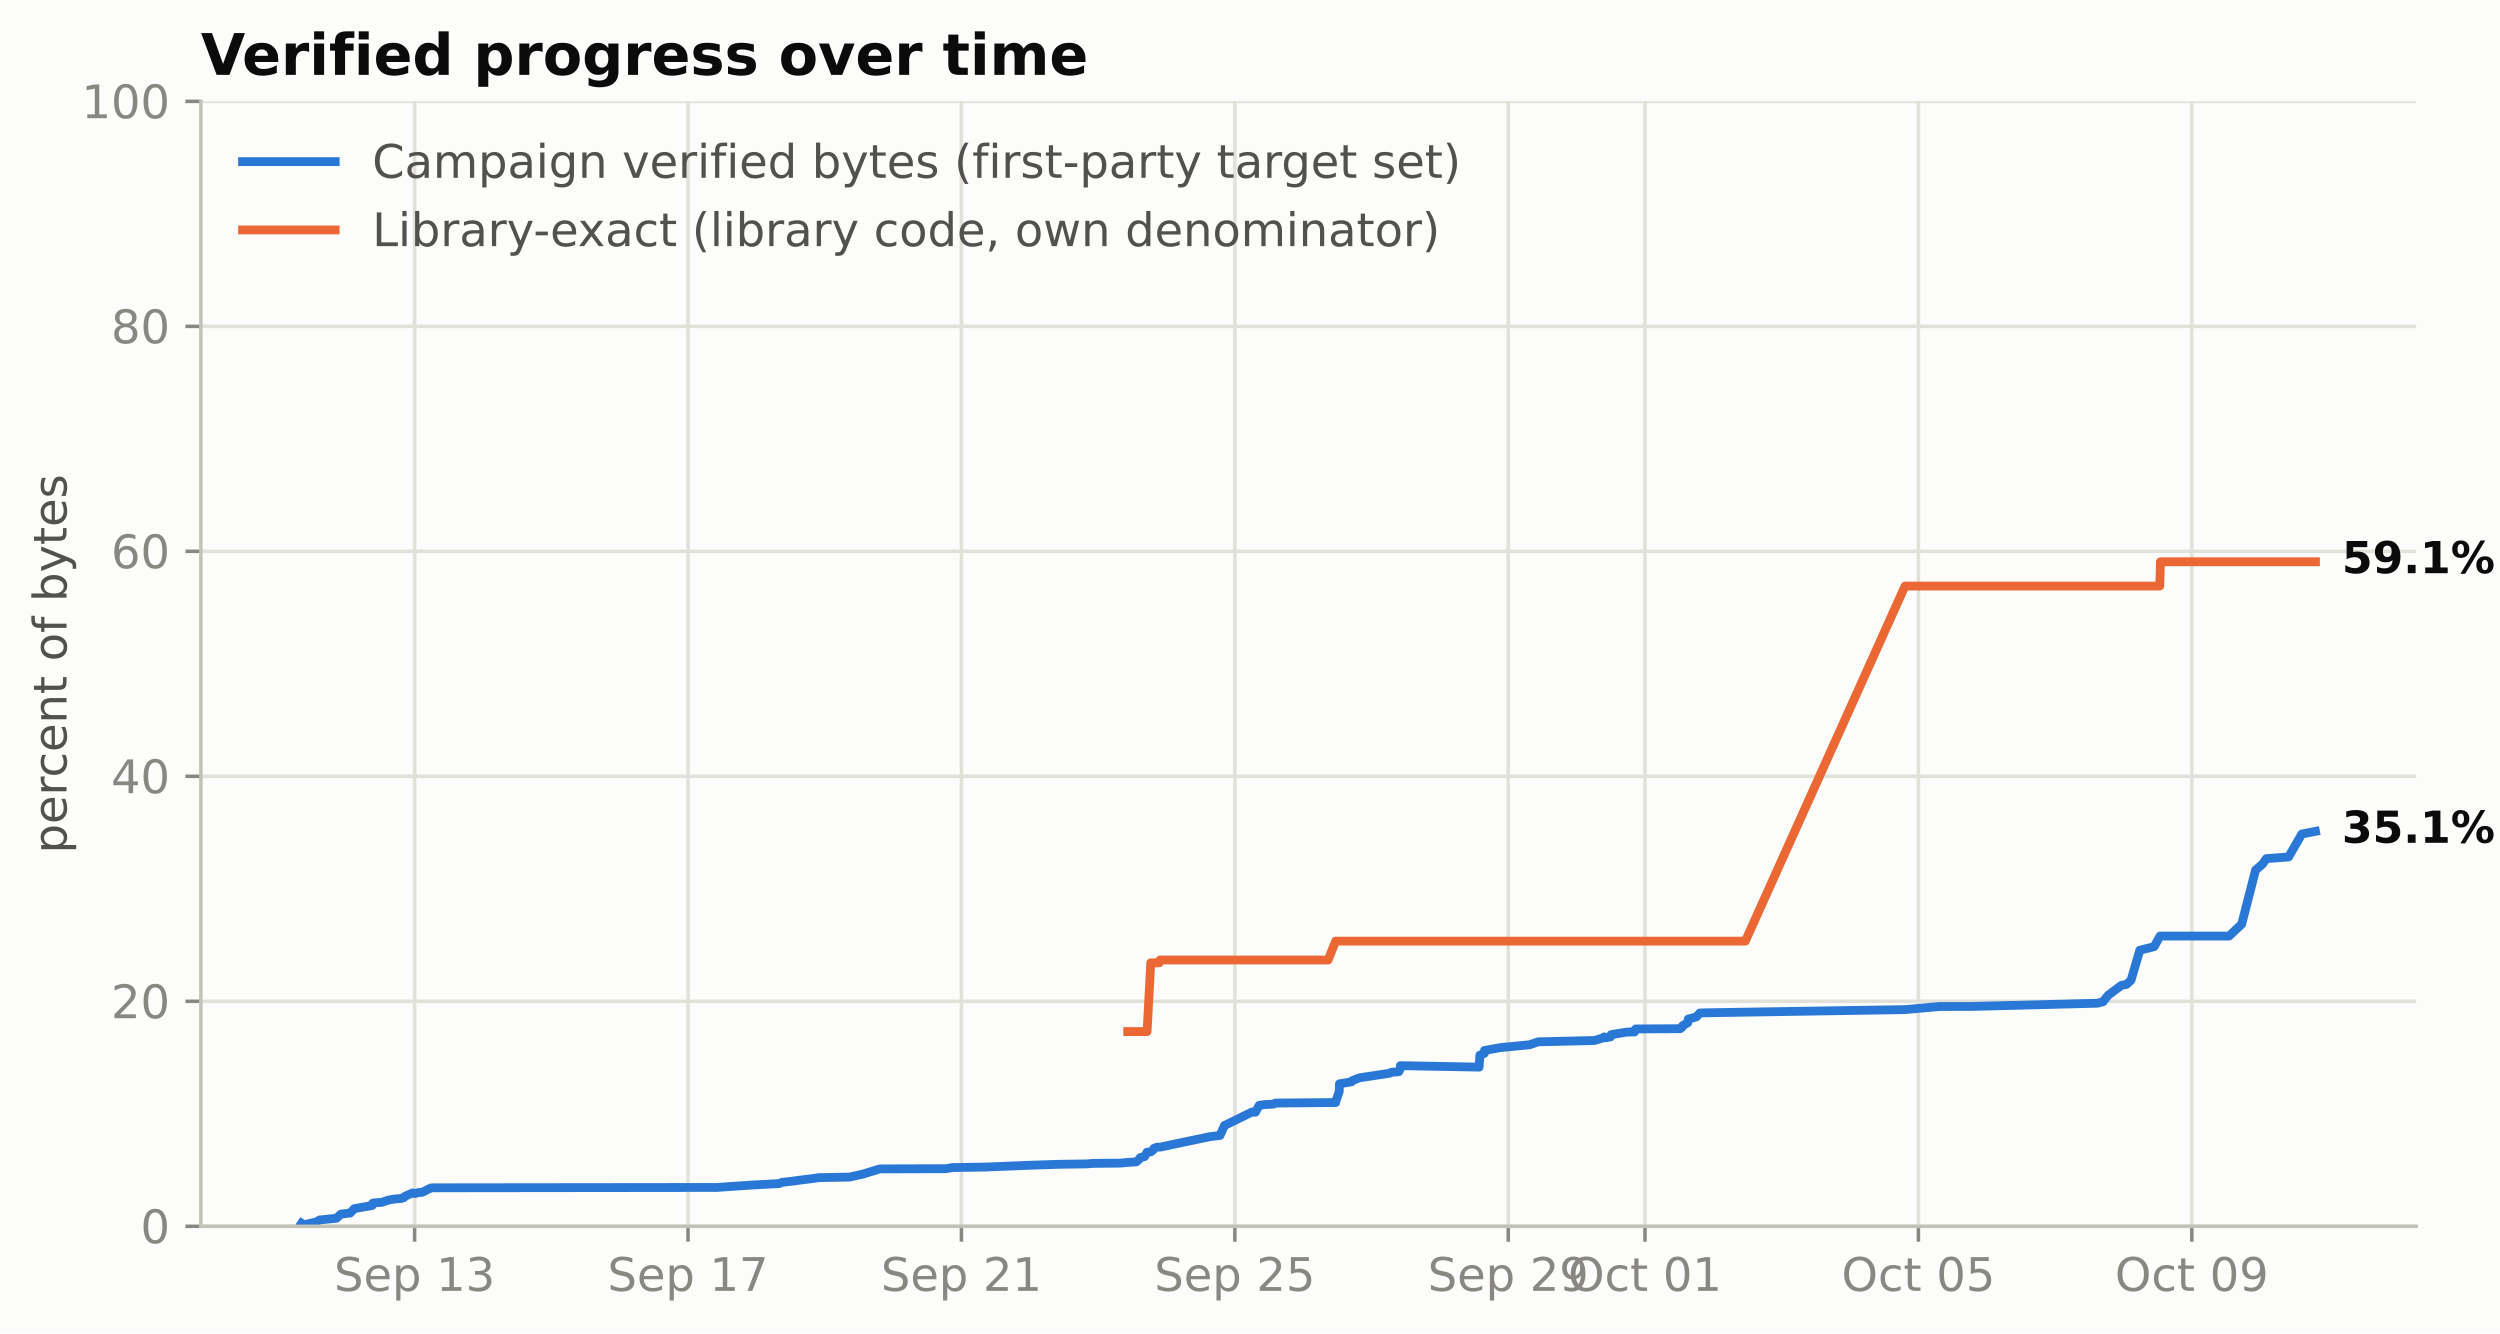
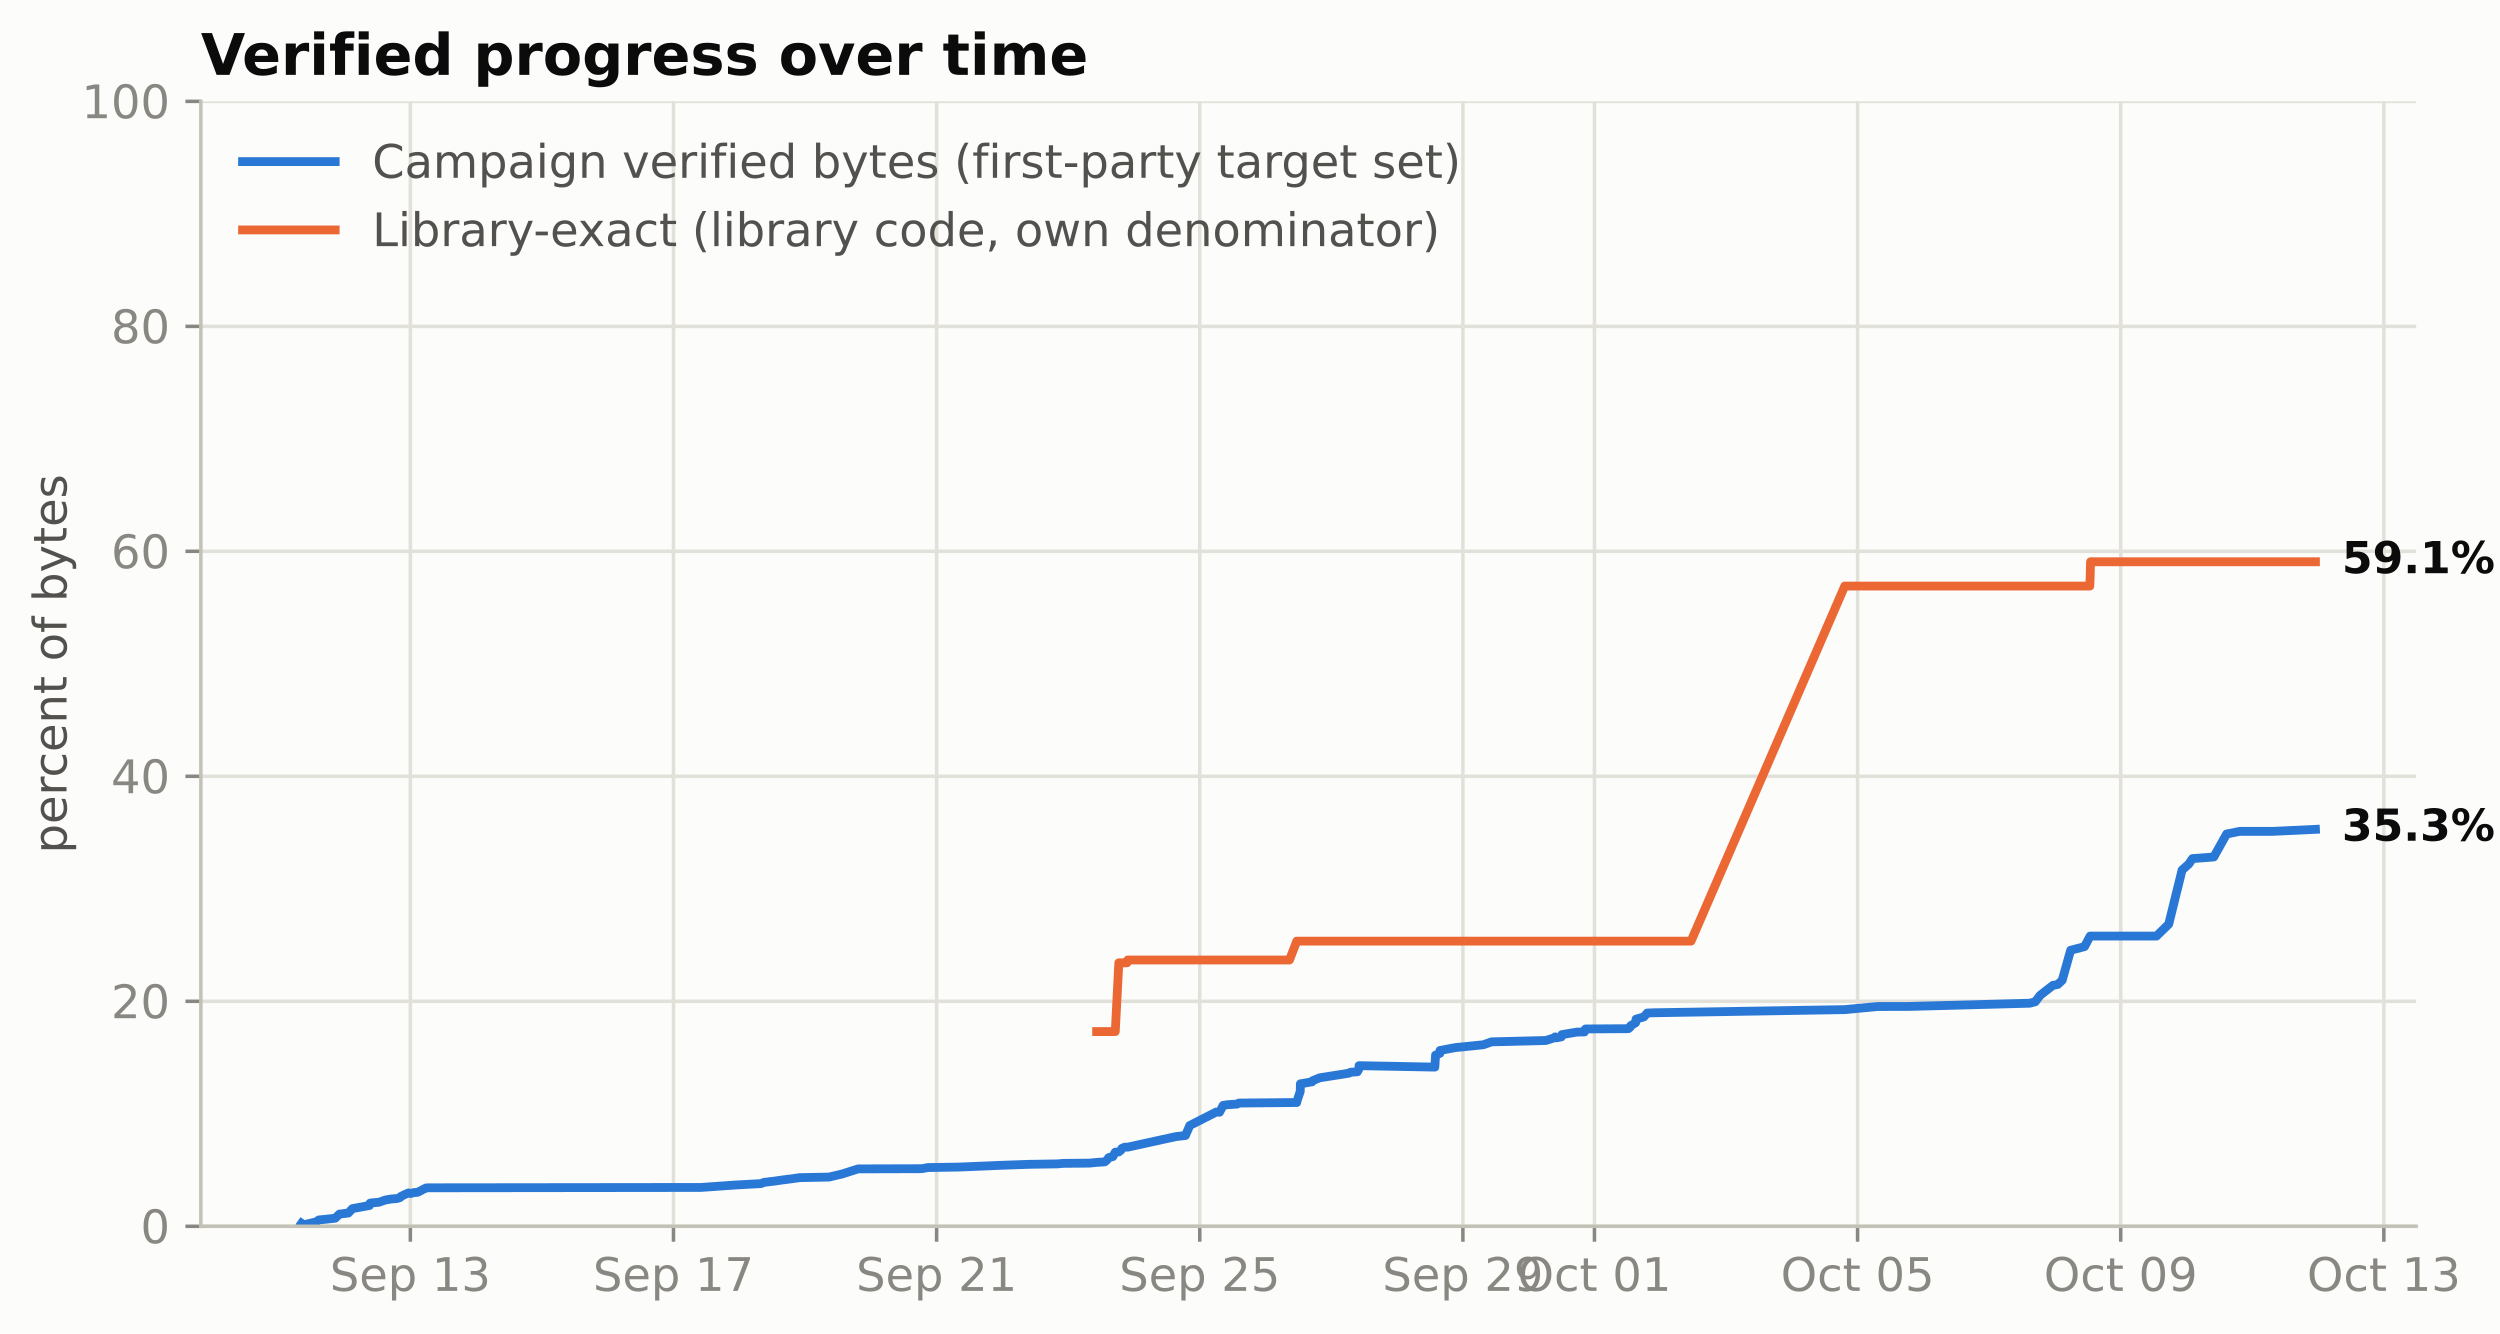
<svg xmlns="http://www.w3.org/2000/svg" xmlns:xlink="http://www.w3.org/1999/xlink" width="566.745pt" height="302.26pt" viewBox="0 0 566.745 302.26" version="1.1">
  <defs>
    <style type="text/css">*{stroke-linejoin: round; stroke-linecap: butt}</style>
  </defs>
  <g id="figure_1">
    <g id="patch_1">
      <path d="M 0 302.26  L 566.745 302.26  L 566.745 0  L 0 0  z " style="fill: #fcfcfb" />
    </g>
    <g id="axes_1">
      <g id="patch_2">
        <path d="M 45.536 278  L 547.736 278  L 547.736 22.976  L 45.536 22.976  z " style="fill: #fcfcfb" />
      </g>
      <g id="matplotlib.axis_1">
        <g id="xtick_1">
          <g id="line2d_1">
-             <path d="M 93.99 278  L 93.99 22.976  " clip-path="url(#pf7d3f120eb)" style="fill: none; stroke: #e1e0d9; stroke-width: 0.8; stroke-linecap: square" />
+             <path d="M 93.026 278  L 93.026 22.976  " clip-path="url(#pf7d3f120eb)" style="fill: none; stroke: #e1e0d9; stroke-width: 0.8; stroke-linecap: square" />
          </g>
          <g id="line2d_2">
            <defs>
              <path id="mc9588ca993" d="M 0 0  L 0 3.5  " style="stroke: #898781; stroke-width: 0.8" />
            </defs>
            <g>
-               <use xlink:href="#mc9588ca993" x="93.99" y="278" style="fill: #898781; stroke: #898781; stroke-width: 0.8" />
+               <use xlink:href="#mc9588ca993" x="93.026" y="278" style="fill: #898781; stroke: #898781; stroke-width: 0.8" />
            </g>
          </g>
          <g id="text_1">
-             <text style="font-size: 10.5px; font-family: 'Segoe UI', 'DejaVu Sans', 'Bitstream Vera Sans', 'Computer Modern Sans Serif', 'Lucida Grande', 'Verdana', 'Geneva', 'Lucid', 'Arial', 'Helvetica', 'Avant Garde', sans-serif; text-anchor: middle; fill: #898781" x="93.99" y="292.645" transform="rotate(-0 93.99001 292.6447)">Sep 13</text>
+             <text style="font-size: 10.5px; font-family: 'Segoe UI', 'DejaVu Sans', 'Bitstream Vera Sans', 'Computer Modern Sans Serif', 'Lucida Grande', 'Verdana', 'Geneva', 'Lucid', 'Arial', 'Helvetica', 'Avant Garde', sans-serif; text-anchor: middle; fill: #898781" x="93.026" y="292.645" transform="rotate(-0 93.02613 292.6447)">Sep 13</text>
          </g>
        </g>
        <g id="xtick_2">
          <g id="line2d_3">
-             <path d="M 155.973 278  L 155.973 22.976  " clip-path="url(#pf7d3f120eb)" style="fill: none; stroke: #e1e0d9; stroke-width: 0.8; stroke-linecap: square" />
+             <path d="M 152.678 278  L 152.678 22.976  " clip-path="url(#pf7d3f120eb)" style="fill: none; stroke: #e1e0d9; stroke-width: 0.8; stroke-linecap: square" />
          </g>
          <g id="line2d_4">
            <g>
-               <use xlink:href="#mc9588ca993" x="155.973" y="278" style="fill: #898781; stroke: #898781; stroke-width: 0.8" />
+               <use xlink:href="#mc9588ca993" x="152.678" y="278" style="fill: #898781; stroke: #898781; stroke-width: 0.8" />
            </g>
          </g>
          <g id="text_2">
-             <text style="font-size: 10.5px; font-family: 'Segoe UI', 'DejaVu Sans', 'Bitstream Vera Sans', 'Computer Modern Sans Serif', 'Lucida Grande', 'Verdana', 'Geneva', 'Lucid', 'Arial', 'Helvetica', 'Avant Garde', sans-serif; text-anchor: middle; fill: #898781" x="155.973" y="292.645" transform="rotate(-0 155.973 292.6447)">Sep 17</text>
+             <text style="font-size: 10.5px; font-family: 'Segoe UI', 'DejaVu Sans', 'Bitstream Vera Sans', 'Computer Modern Sans Serif', 'Lucida Grande', 'Verdana', 'Geneva', 'Lucid', 'Arial', 'Helvetica', 'Avant Garde', sans-serif; text-anchor: middle; fill: #898781" x="152.678" y="292.645" transform="rotate(-0 152.6778 292.6447)">Sep 17</text>
          </g>
        </g>
        <g id="xtick_3">
          <g id="line2d_5">
-             <path d="M 217.956 278  L 217.956 22.976  " clip-path="url(#pf7d3f120eb)" style="fill: none; stroke: #e1e0d9; stroke-width: 0.8; stroke-linecap: square" />
+             <path d="M 212.329 278  L 212.329 22.976  " clip-path="url(#pf7d3f120eb)" style="fill: none; stroke: #e1e0d9; stroke-width: 0.8; stroke-linecap: square" />
          </g>
          <g id="line2d_6">
            <g>
-               <use xlink:href="#mc9588ca993" x="217.956" y="278" style="fill: #898781; stroke: #898781; stroke-width: 0.8" />
+               <use xlink:href="#mc9588ca993" x="212.329" y="278" style="fill: #898781; stroke: #898781; stroke-width: 0.8" />
            </g>
          </g>
          <g id="text_3">
-             <text style="font-size: 10.5px; font-family: 'Segoe UI', 'DejaVu Sans', 'Bitstream Vera Sans', 'Computer Modern Sans Serif', 'Lucida Grande', 'Verdana', 'Geneva', 'Lucid', 'Arial', 'Helvetica', 'Avant Garde', sans-serif; text-anchor: middle; fill: #898781" x="217.956" y="292.645" transform="rotate(-0 217.956 292.6447)">Sep 21</text>
+             <text style="font-size: 10.5px; font-family: 'Segoe UI', 'DejaVu Sans', 'Bitstream Vera Sans', 'Computer Modern Sans Serif', 'Lucida Grande', 'Verdana', 'Geneva', 'Lucid', 'Arial', 'Helvetica', 'Avant Garde', sans-serif; text-anchor: middle; fill: #898781" x="212.329" y="292.645" transform="rotate(-0 212.3295 292.6447)">Sep 21</text>
          </g>
        </g>
        <g id="xtick_4">
          <g id="line2d_7">
-             <path d="M 279.939 278  L 279.939 22.976  " clip-path="url(#pf7d3f120eb)" style="fill: none; stroke: #e1e0d9; stroke-width: 0.8; stroke-linecap: square" />
+             <path d="M 271.981 278  L 271.981 22.976  " clip-path="url(#pf7d3f120eb)" style="fill: none; stroke: #e1e0d9; stroke-width: 0.8; stroke-linecap: square" />
          </g>
          <g id="line2d_8">
            <g>
-               <use xlink:href="#mc9588ca993" x="279.939" y="278" style="fill: #898781; stroke: #898781; stroke-width: 0.8" />
+               <use xlink:href="#mc9588ca993" x="271.981" y="278" style="fill: #898781; stroke: #898781; stroke-width: 0.8" />
            </g>
          </g>
          <g id="text_4">
-             <text style="font-size: 10.5px; font-family: 'Segoe UI', 'DejaVu Sans', 'Bitstream Vera Sans', 'Computer Modern Sans Serif', 'Lucida Grande', 'Verdana', 'Geneva', 'Lucid', 'Arial', 'Helvetica', 'Avant Garde', sans-serif; text-anchor: middle; fill: #898781" x="279.939" y="292.645" transform="rotate(-0 279.9391 292.6447)">Sep 25</text>
+             <text style="font-size: 10.5px; font-family: 'Segoe UI', 'DejaVu Sans', 'Bitstream Vera Sans', 'Computer Modern Sans Serif', 'Lucida Grande', 'Verdana', 'Geneva', 'Lucid', 'Arial', 'Helvetica', 'Avant Garde', sans-serif; text-anchor: middle; fill: #898781" x="271.981" y="292.645" transform="rotate(-0 271.9812 292.6447)">Sep 25</text>
          </g>
        </g>
        <g id="xtick_5">
          <g id="line2d_9">
-             <path d="M 341.922 278  L 341.922 22.976  " clip-path="url(#pf7d3f120eb)" style="fill: none; stroke: #e1e0d9; stroke-width: 0.8; stroke-linecap: square" />
+             <path d="M 331.633 278  L 331.633 22.976  " clip-path="url(#pf7d3f120eb)" style="fill: none; stroke: #e1e0d9; stroke-width: 0.8; stroke-linecap: square" />
          </g>
          <g id="line2d_10">
            <g>
-               <use xlink:href="#mc9588ca993" x="341.922" y="278" style="fill: #898781; stroke: #898781; stroke-width: 0.8" />
+               <use xlink:href="#mc9588ca993" x="331.633" y="278" style="fill: #898781; stroke: #898781; stroke-width: 0.8" />
            </g>
          </g>
          <g id="text_5">
-             <text style="font-size: 10.5px; font-family: 'Segoe UI', 'DejaVu Sans', 'Bitstream Vera Sans', 'Computer Modern Sans Serif', 'Lucida Grande', 'Verdana', 'Geneva', 'Lucid', 'Arial', 'Helvetica', 'Avant Garde', sans-serif; text-anchor: middle; fill: #898781" x="341.922" y="292.645" transform="rotate(-0 341.9221 292.6447)">Sep 29</text>
+             <text style="font-size: 10.5px; font-family: 'Segoe UI', 'DejaVu Sans', 'Bitstream Vera Sans', 'Computer Modern Sans Serif', 'Lucida Grande', 'Verdana', 'Geneva', 'Lucid', 'Arial', 'Helvetica', 'Avant Garde', sans-serif; text-anchor: middle; fill: #898781" x="331.633" y="292.645" transform="rotate(-0 331.6329 292.6447)">Sep 29</text>
          </g>
        </g>
        <g id="xtick_6">
          <g id="line2d_11">
-             <path d="M 372.914 278  L 372.914 22.976  " clip-path="url(#pf7d3f120eb)" style="fill: none; stroke: #e1e0d9; stroke-width: 0.8; stroke-linecap: square" />
+             <path d="M 361.459 278  L 361.459 22.976  " clip-path="url(#pf7d3f120eb)" style="fill: none; stroke: #e1e0d9; stroke-width: 0.8; stroke-linecap: square" />
          </g>
          <g id="line2d_12">
            <g>
-               <use xlink:href="#mc9588ca993" x="372.914" y="278" style="fill: #898781; stroke: #898781; stroke-width: 0.8" />
+               <use xlink:href="#mc9588ca993" x="361.459" y="278" style="fill: #898781; stroke: #898781; stroke-width: 0.8" />
            </g>
          </g>
          <g id="text_6">
-             <text style="font-size: 10.5px; font-family: 'Segoe UI', 'DejaVu Sans', 'Bitstream Vera Sans', 'Computer Modern Sans Serif', 'Lucida Grande', 'Verdana', 'Geneva', 'Lucid', 'Arial', 'Helvetica', 'Avant Garde', sans-serif; text-anchor: middle; fill: #898781" x="372.914" y="292.645" transform="rotate(-0 372.9136 292.6447)">Oct 01</text>
+             <text style="font-size: 10.5px; font-family: 'Segoe UI', 'DejaVu Sans', 'Bitstream Vera Sans', 'Computer Modern Sans Serif', 'Lucida Grande', 'Verdana', 'Geneva', 'Lucid', 'Arial', 'Helvetica', 'Avant Garde', sans-serif; text-anchor: middle; fill: #898781" x="361.459" y="292.645" transform="rotate(-0 361.4587 292.6447)">Oct 01</text>
          </g>
        </g>
        <g id="xtick_7">
          <g id="line2d_13">
-             <path d="M 434.897 278  L 434.897 22.976  " clip-path="url(#pf7d3f120eb)" style="fill: none; stroke: #e1e0d9; stroke-width: 0.8; stroke-linecap: square" />
+             <path d="M 421.11 278  L 421.11 22.976  " clip-path="url(#pf7d3f120eb)" style="fill: none; stroke: #e1e0d9; stroke-width: 0.8; stroke-linecap: square" />
          </g>
          <g id="line2d_14">
            <g>
-               <use xlink:href="#mc9588ca993" x="434.897" y="278" style="fill: #898781; stroke: #898781; stroke-width: 0.8" />
+               <use xlink:href="#mc9588ca993" x="421.11" y="278" style="fill: #898781; stroke: #898781; stroke-width: 0.8" />
            </g>
          </g>
          <g id="text_7">
-             <text style="font-size: 10.5px; font-family: 'Segoe UI', 'DejaVu Sans', 'Bitstream Vera Sans', 'Computer Modern Sans Serif', 'Lucida Grande', 'Verdana', 'Geneva', 'Lucid', 'Arial', 'Helvetica', 'Avant Garde', sans-serif; text-anchor: middle; fill: #898781" x="434.897" y="292.645" transform="rotate(-0 434.8966 292.6447)">Oct 05</text>
+             <text style="font-size: 10.5px; font-family: 'Segoe UI', 'DejaVu Sans', 'Bitstream Vera Sans', 'Computer Modern Sans Serif', 'Lucida Grande', 'Verdana', 'Geneva', 'Lucid', 'Arial', 'Helvetica', 'Avant Garde', sans-serif; text-anchor: middle; fill: #898781" x="421.11" y="292.645" transform="rotate(-0 421.1104 292.6447)">Oct 05</text>
          </g>
        </g>
        <g id="xtick_8">
          <g id="line2d_15">
-             <path d="M 496.88 278  L 496.88 22.976  " clip-path="url(#pf7d3f120eb)" style="fill: none; stroke: #e1e0d9; stroke-width: 0.8; stroke-linecap: square" />
+             <path d="M 480.762 278  L 480.762 22.976  " clip-path="url(#pf7d3f120eb)" style="fill: none; stroke: #e1e0d9; stroke-width: 0.8; stroke-linecap: square" />
          </g>
          <g id="line2d_16">
            <g>
-               <use xlink:href="#mc9588ca993" x="496.88" y="278" style="fill: #898781; stroke: #898781; stroke-width: 0.8" />
+               <use xlink:href="#mc9588ca993" x="480.762" y="278" style="fill: #898781; stroke: #898781; stroke-width: 0.8" />
            </g>
          </g>
          <g id="text_8">
-             <text style="font-size: 10.5px; font-family: 'Segoe UI', 'DejaVu Sans', 'Bitstream Vera Sans', 'Computer Modern Sans Serif', 'Lucida Grande', 'Verdana', 'Geneva', 'Lucid', 'Arial', 'Helvetica', 'Avant Garde', sans-serif; text-anchor: middle; fill: #898781" x="496.88" y="292.645" transform="rotate(-0 496.8796 292.6447)">Oct 09</text>
+             <text style="font-size: 10.5px; font-family: 'Segoe UI', 'DejaVu Sans', 'Bitstream Vera Sans', 'Computer Modern Sans Serif', 'Lucida Grande', 'Verdana', 'Geneva', 'Lucid', 'Arial', 'Helvetica', 'Avant Garde', sans-serif; text-anchor: middle; fill: #898781" x="480.762" y="292.645" transform="rotate(-0 480.7621 292.6447)">Oct 09</text>
+           </g>
+         </g>
+         <g id="xtick_9">
+           <g id="line2d_17">
+             <path d="M 540.414 278  L 540.414 22.976  " clip-path="url(#pf7d3f120eb)" style="fill: none; stroke: #e1e0d9; stroke-width: 0.8; stroke-linecap: square" />
+           </g>
+           <g id="line2d_18">
+             <g>
+               <use xlink:href="#mc9588ca993" x="540.414" y="278" style="fill: #898781; stroke: #898781; stroke-width: 0.8" />
+             </g>
+           </g>
+           <g id="text_9">
+             <text style="font-size: 10.5px; font-family: 'Segoe UI', 'DejaVu Sans', 'Bitstream Vera Sans', 'Computer Modern Sans Serif', 'Lucida Grande', 'Verdana', 'Geneva', 'Lucid', 'Arial', 'Helvetica', 'Avant Garde', sans-serif; text-anchor: middle; fill: #898781" x="540.414" y="292.645" transform="rotate(-0 540.4138 292.6447)">Oct 13</text>
          </g>
        </g>
      </g>
      <g id="matplotlib.axis_2">
        <g id="ytick_1">
-           <g id="line2d_17">
+           <g id="line2d_19">
            <path d="M 45.536 278  L 547.736 278  " clip-path="url(#pf7d3f120eb)" style="fill: none; stroke: #e1e0d9; stroke-width: 0.8; stroke-linecap: square" />
          </g>
-           <g id="line2d_18">
+           <g id="line2d_20">
            <defs>
              <path id="mee49852863" d="M 0 0  L -3.5 0  " style="stroke: #898781; stroke-width: 0.8" />
            </defs>
            <g>
              <use xlink:href="#mee49852863" x="45.536" y="278" style="fill: #898781; stroke: #898781; stroke-width: 0.8" />
            </g>
          </g>
-           <g id="text_9">
+           <g id="text_10">
            <text style="font-size: 10.5px; font-family: 'Segoe UI', 'DejaVu Sans', 'Bitstream Vera Sans', 'Computer Modern Sans Serif', 'Lucida Grande', 'Verdana', 'Geneva', 'Lucid', 'Arial', 'Helvetica', 'Avant Garde', sans-serif; text-anchor: end; fill: #898781" x="38.536" y="281.823" transform="rotate(-0 38.53609 281.8225)">0</text>
          </g>
        </g>
        <g id="ytick_2">
-           <g id="line2d_19">
+           <g id="line2d_21">
            <path d="M 45.536 226.996  L 547.736 226.996  " clip-path="url(#pf7d3f120eb)" style="fill: none; stroke: #e1e0d9; stroke-width: 0.8; stroke-linecap: square" />
          </g>
-           <g id="line2d_20">
+           <g id="line2d_22">
            <g>
              <use xlink:href="#mee49852863" x="45.536" y="226.996" style="fill: #898781; stroke: #898781; stroke-width: 0.8" />
            </g>
          </g>
-           <g id="text_10">
+           <g id="text_11">
            <text style="font-size: 10.5px; font-family: 'Segoe UI', 'DejaVu Sans', 'Bitstream Vera Sans', 'Computer Modern Sans Serif', 'Lucida Grande', 'Verdana', 'Geneva', 'Lucid', 'Arial', 'Helvetica', 'Avant Garde', sans-serif; text-anchor: end; fill: #898781" x="38.536" y="230.818" transform="rotate(-0 38.53609 230.8177)">20</text>
          </g>
        </g>
        <g id="ytick_3">
-           <g id="line2d_21">
+           <g id="line2d_23">
            <path d="M 45.536 175.991  L 547.736 175.991  " clip-path="url(#pf7d3f120eb)" style="fill: none; stroke: #e1e0d9; stroke-width: 0.8; stroke-linecap: square" />
          </g>
-           <g id="line2d_22">
+           <g id="line2d_24">
            <g>
              <use xlink:href="#mee49852863" x="45.536" y="175.991" style="fill: #898781; stroke: #898781; stroke-width: 0.8" />
            </g>
          </g>
-           <g id="text_11">
+           <g id="text_12">
            <text style="font-size: 10.5px; font-family: 'Segoe UI', 'DejaVu Sans', 'Bitstream Vera Sans', 'Computer Modern Sans Serif', 'Lucida Grande', 'Verdana', 'Geneva', 'Lucid', 'Arial', 'Helvetica', 'Avant Garde', sans-serif; text-anchor: end; fill: #898781" x="38.536" y="179.813" transform="rotate(-0 38.53609 179.813)">40</text>
          </g>
        </g>
        <g id="ytick_4">
-           <g id="line2d_23">
+           <g id="line2d_25">
            <path d="M 45.536 124.986  L 547.736 124.986  " clip-path="url(#pf7d3f120eb)" style="fill: none; stroke: #e1e0d9; stroke-width: 0.8; stroke-linecap: square" />
          </g>
-           <g id="line2d_24">
+           <g id="line2d_26">
            <g>
              <use xlink:href="#mee49852863" x="45.536" y="124.986" style="fill: #898781; stroke: #898781; stroke-width: 0.8" />
            </g>
          </g>
-           <g id="text_12">
+           <g id="text_13">
            <text style="font-size: 10.5px; font-family: 'Segoe UI', 'DejaVu Sans', 'Bitstream Vera Sans', 'Computer Modern Sans Serif', 'Lucida Grande', 'Verdana', 'Geneva', 'Lucid', 'Arial', 'Helvetica', 'Avant Garde', sans-serif; text-anchor: end; fill: #898781" x="38.536" y="128.808" transform="rotate(-0 38.53609 128.8082)">60</text>
          </g>
        </g>
        <g id="ytick_5">
-           <g id="line2d_25">
+           <g id="line2d_27">
            <path d="M 45.536 73.981  L 547.736 73.981  " clip-path="url(#pf7d3f120eb)" style="fill: none; stroke: #e1e0d9; stroke-width: 0.8; stroke-linecap: square" />
          </g>
-           <g id="line2d_26">
+           <g id="line2d_28">
            <g>
              <use xlink:href="#mee49852863" x="45.536" y="73.981" style="fill: #898781; stroke: #898781; stroke-width: 0.8" />
            </g>
          </g>
-           <g id="text_13">
+           <g id="text_14">
            <text style="font-size: 10.5px; font-family: 'Segoe UI', 'DejaVu Sans', 'Bitstream Vera Sans', 'Computer Modern Sans Serif', 'Lucida Grande', 'Verdana', 'Geneva', 'Lucid', 'Arial', 'Helvetica', 'Avant Garde', sans-serif; text-anchor: end; fill: #898781" x="38.536" y="77.803" transform="rotate(-0 38.53609 77.80335)">80</text>
          </g>
        </g>
        <g id="ytick_6">
-           <g id="line2d_27">
+           <g id="line2d_29">
            <path d="M 45.536 22.976  L 547.736 22.976  " clip-path="url(#pf7d3f120eb)" style="fill: none; stroke: #e1e0d9; stroke-width: 0.8; stroke-linecap: square" />
          </g>
-           <g id="line2d_28">
+           <g id="line2d_30">
            <g>
              <use xlink:href="#mee49852863" x="45.536" y="22.976" style="fill: #898781; stroke: #898781; stroke-width: 0.8" />
            </g>
          </g>
-           <g id="text_14">
+           <g id="text_15">
            <text style="font-size: 10.5px; font-family: 'Segoe UI', 'DejaVu Sans', 'Bitstream Vera Sans', 'Computer Modern Sans Serif', 'Lucida Grande', 'Verdana', 'Geneva', 'Lucid', 'Arial', 'Helvetica', 'Avant Garde', sans-serif; text-anchor: end; fill: #898781" x="38.536" y="26.799" transform="rotate(-0 38.53609 26.79855)">100</text>
          </g>
        </g>
-         <g id="text_15">
+         <g id="text_16">
          <text style="font-size: 10.5px; font-family: 'Segoe UI', 'DejaVu Sans', 'Bitstream Vera Sans', 'Computer Modern Sans Serif', 'Lucida Grande', 'Verdana', 'Geneva', 'Lucid', 'Arial', 'Helvetica', 'Avant Garde', sans-serif; text-anchor: middle; fill: #52514e" x="15.085" y="150.488" transform="rotate(-90 15.08484 150.4884)">percent of bytes</text>
        </g>
      </g>
-       <g id="line2d_29">
-         <path d="M 68.363 277.312  L 68.914 277.682  L 69.055 277.615  L 71.817 276.993  L 72.423 276.565  L 76.284 276.172  L 77.277 275.236  L 79.388 274.989  L 80.327 273.997  L 84.368 273.28  L 84.469 272.775  L 84.694 272.701  L 86.549 272.561  L 88.107 272.038  L 89.509 271.806  L 90.837 271.706  L 91.56 271.487  L 91.74 271.237  L 92.058 271.107  L 92.256 270.992  L 93.032 270.646  L 93.539 270.436  L 94.06 270.574  L 94.822 270.35  L 95.694 270.299  L 96.709 269.799  L 96.815 269.704  L 97.501 269.429  L 97.622 269.319  L 98.294 269.271  L 162.445 269.192  L 170.43 268.649  L 176.595 268.317  L 177.293 268.037  L 179.899 267.741  L 181.241 267.547  L 184.878 267.09  L 185.597 266.971  L 192.598 266.841  L 195.76 266.126  L 199.382 265.009  L 199.61 264.984  L 214.444 264.938  L 215.885 264.686  L 223.194 264.573  L 229.975 264.306  L 232.591 264.193  L 239.739 263.951  L 246.505 263.849  L 247.732 263.734  L 253.895 263.678  L 255.652 263.518  L 257.56 263.395  L 258.094 262.967  L 258.508 262.416  L 259.469 262.197  L 260.04 261.199  L 260.875 261.133  L 261.433 260.682  L 261.587 260.337  L 262.28 260.057  L 262.976 260.057  L 274.317 257.667  L 276.571 257.412  L 277.581 255.153  L 283.81 252.098  L 284.599 252.144  L 285.443 250.59  L 286.594 250.422  L 288.738 250.295  L 289.124 250.063  L 302.791 249.935  L 302.813 249.693  L 303.61 247.418  L 303.65 245.699  L 306.39 245.25  L 306.527 245  L 308.188 244.337  L 315.104 243.287  L 315.421 243.077  L 317.07 242.973  L 317.414 242.371  L 317.461 241.586  L 335.315 241.912  L 335.483 239.206  L 336.495 238.796  L 336.534 238.14  L 340.155 237.487  L 346.752 236.845  L 348.672 236.184  L 361.478 235.876  L 363.618 235.218  L 363.662 235.062  L 363.959 235.274  L 365.104 235.062  L 365.234 234.547  L 368.794 233.971  L 370.557 233.94  L 370.574 233.537  L 370.824 233.262  L 380.908 233.2  L 381.326 232.869  L 381.415 232.55  L 382.616 231.854  L 382.705 231.043  L 384.554 230.528  L 385.343 229.65  L 386.857 229.594  L 431.874 228.878  L 439.594 228.174  L 446.998 228.159  L 475.467 227.427  L 476.745 227.098  L 477.889 225.641  L 480.911 223.379  L 482.048 223.173  L 483.096 222.224  L 485.086 215.42  L 488.345 214.601  L 489.682 212.204  L 505.307 212.204  L 508.188 209.498  L 511.332 197.245  L 512.912 195.88  L 513.774 194.646  L 518.806 194.271  L 521.819 189.071  L 524.909 188.469  L 524.909 188.469  " clip-path="url(#pf7d3f120eb)" style="fill: none; stroke: #2a78d6; stroke-width: 2; stroke-linecap: square" />
-       </g>
-       <g id="line2d_30">
-         <path d="M 255.652 233.856  L 257.56 233.856  L 258.094 233.856  L 258.508 233.856  L 259.469 233.856  L 260.04 233.856  L 260.875 218.271  L 261.433 218.271  L 261.587 218.271  L 262.28 218.271  L 262.79 218.271  L 262.976 217.629  L 273.314 217.629  L 273.752 217.629  L 274.317 217.629  L 276.571 217.629  L 277.581 217.629  L 283.81 217.629  L 284.599 217.629  L 285.443 217.629  L 286.594 217.629  L 288.738 217.629  L 289.124 217.629  L 301.072 217.629  L 302.791 213.349  L 302.813 213.349  L 303.61 213.349  L 303.65 213.349  L 306.39 213.349  L 306.527 213.349  L 307.14 213.349  L 308.188 213.349  L 315.104 213.349  L 315.421 213.349  L 317.07 213.349  L 317.414 213.349  L 317.461 213.349  L 335.315 213.349  L 335.399 213.349  L 335.414 213.349  L 335.483 213.349  L 336.495 213.349  L 336.516 213.349  L 336.534 213.349  L 340.155 213.349  L 346.736 213.349  L 346.752 213.349  L 348.311 213.349  L 348.672 213.349  L 361.478 213.349  L 363.618 213.349  L 363.662 213.349  L 363.959 213.349  L 365.104 213.349  L 365.234 213.349  L 367.046 213.349  L 367.915 213.349  L 368.67 213.349  L 368.794 213.349  L 370.526 213.349  L 370.557 213.349  L 370.574 213.349  L 370.766 213.349  L 370.824 213.349  L 380.908 213.349  L 381.326 213.349  L 381.344 213.349  L 381.415 213.349  L 382.616 213.349  L 382.674 213.349  L 382.705 213.349  L 384.554 213.349  L 385.343 213.349  L 386.857 213.349  L 395.665 213.349  L 431.874 132.856  L 439.594 132.856  L 446.998 132.856  L 475.467 132.856  L 476.745 132.856  L 477.889 132.856  L 480.911 132.856  L 482.048 132.856  L 483.096 132.856  L 484.1 132.856  L 485.086 132.856  L 488.248 132.856  L 488.279 132.856  L 488.303 132.856  L 488.345 132.856  L 489.602 132.856  L 489.682 130.79  L 489.774 127.35  L 505.307 127.35  L 508.188 127.35  L 511.332 127.35  L 512.912 127.35  L 513.774 127.35  L 518.806 127.35  L 521.819 127.35  L 524.909 127.35  " clip-path="url(#pf7d3f120eb)" style="fill: none; stroke: #eb6834; stroke-width: 2; stroke-linecap: square" />
+       <g id="line2d_31">
+         <path d="M 68.363 277.312  L 68.893 277.682  L 69.029 277.615  L 71.687 276.993  L 72.27 276.565  L 75.986 276.172  L 76.942 275.236  L 78.974 274.989  L 79.877 273.997  L 83.766 273.28  L 83.863 272.775  L 84.08 272.701  L 85.865 272.561  L 87.364 272.038  L 88.714 271.806  L 89.991 271.706  L 90.687 271.487  L 90.86 271.237  L 91.167 271.107  L 91.358 270.992  L 92.104 270.646  L 92.592 270.436  L 93.093 270.574  L 93.827 270.35  L 94.666 270.299  L 95.643 269.799  L 95.745 269.704  L 96.406 269.429  L 96.521 269.319  L 97.168 269.271  L 158.906 269.192  L 166.591 268.649  L 172.524 268.317  L 173.196 268.037  L 175.703 267.741  L 176.995 267.547  L 180.495 267.09  L 181.188 266.971  L 187.925 266.841  L 190.968 266.126  L 194.454 265.009  L 194.673 264.984  L 208.949 264.938  L 210.337 264.686  L 217.37 264.573  L 223.897 264.306  L 226.414 264.193  L 233.293 263.951  L 239.805 263.849  L 240.986 263.734  L 246.917 263.678  L 248.607 263.518  L 250.443 263.395  L 250.958 262.967  L 251.356 262.416  L 252.281 262.197  L 252.831 261.199  L 253.634 261.133  L 254.171 260.682  L 254.319 260.337  L 254.986 260.057  L 255.656 260.057  L 266.571 257.667  L 268.74 257.412  L 269.712 255.153  L 275.706 252.098  L 276.466 252.144  L 277.278 250.59  L 278.386 250.422  L 280.449 250.295  L 280.82 250.063  L 293.974 249.935  L 293.995 249.693  L 294.762 247.418  L 294.801 245.699  L 297.437 245.25  L 297.569 245  L 299.168 244.337  L 305.823 243.287  L 306.128 243.077  L 307.716 242.973  L 308.046 242.371  L 308.092 241.586  L 325.274 241.912  L 325.436 239.206  L 326.41 238.796  L 326.447 238.14  L 329.932 237.487  L 336.281 236.845  L 338.129 236.184  L 350.453 235.876  L 352.513 235.218  L 352.555 235.062  L 352.841 235.274  L 353.943 235.062  L 354.067 234.547  L 357.494 233.971  L 359.19 233.94  L 359.207 233.537  L 359.448 233.262  L 369.152 233.2  L 369.554 232.869  L 369.641 232.55  L 370.796 231.854  L 370.882 231.043  L 372.661 230.528  L 373.421 229.65  L 374.878 229.594  L 418.201 228.878  L 425.632 228.174  L 432.757 228.159  L 460.155 227.427  L 461.385 227.098  L 462.486 225.641  L 465.394 223.379  L 466.488 223.173  L 467.497 222.224  L 469.412 215.42  L 472.548 214.601  L 473.835 212.204  L 488.872 212.204  L 491.645 209.498  L 494.671 197.245  L 496.191 195.88  L 497.021 194.646  L 501.864 194.271  L 504.764 189.071  L 507.737 188.469  L 515.226 188.469  L 524.909 188.008  L 524.909 188.008  " clip-path="url(#pf7d3f120eb)" style="fill: none; stroke: #2a78d6; stroke-width: 2; stroke-linecap: square" />
+       </g>
+       <g id="line2d_32">
+         <path d="M 248.607 233.856  L 250.443 233.856  L 250.958 233.856  L 251.356 233.856  L 252.281 233.856  L 252.831 233.856  L 253.634 218.271  L 254.171 218.271  L 254.319 218.271  L 254.986 218.271  L 255.477 218.271  L 255.656 217.629  L 265.605 217.629  L 266.027 217.629  L 266.571 217.629  L 268.74 217.629  L 269.712 217.629  L 275.706 217.629  L 276.466 217.629  L 277.278 217.629  L 278.386 217.629  L 280.449 217.629  L 280.82 217.629  L 292.319 217.629  L 293.974 213.349  L 293.995 213.349  L 294.762 213.349  L 294.801 213.349  L 297.437 213.349  L 297.569 213.349  L 298.159 213.349  L 299.168 213.349  L 305.823 213.349  L 306.128 213.349  L 307.716 213.349  L 308.046 213.349  L 308.092 213.349  L 325.274 213.349  L 325.355 213.349  L 325.37 213.349  L 325.436 213.349  L 326.41 213.349  L 326.43 213.349  L 326.447 213.349  L 329.932 213.349  L 336.266 213.349  L 336.281 213.349  L 337.782 213.349  L 338.129 213.349  L 350.453 213.349  L 352.513 213.349  L 352.555 213.349  L 352.841 213.349  L 353.943 213.349  L 354.067 213.349  L 355.812 213.349  L 356.648 213.349  L 357.375 213.349  L 357.494 213.349  L 359.161 213.349  L 359.19 213.349  L 359.207 213.349  L 359.392 213.349  L 359.448 213.349  L 369.152 213.349  L 369.554 213.349  L 369.572 213.349  L 369.641 213.349  L 370.796 213.349  L 370.852 213.349  L 370.882 213.349  L 372.661 213.349  L 373.421 213.349  L 374.878 213.349  L 383.355 213.349  L 418.201 132.856  L 425.632 132.856  L 432.757 132.856  L 460.155 132.856  L 461.385 132.856  L 462.486 132.856  L 465.394 132.856  L 466.488 132.856  L 467.497 132.856  L 468.464 132.856  L 469.412 132.856  L 472.455 132.856  L 472.485 132.856  L 472.508 132.856  L 472.548 132.856  L 473.758 132.856  L 473.835 130.79  L 473.924 127.35  L 488.872 127.35  L 491.645 127.35  L 494.671 127.35  L 496.191 127.35  L 497.021 127.35  L 501.864 127.35  L 504.764 127.35  L 507.737 127.35  L 515.226 127.35  L 524.909 127.35  " clip-path="url(#pf7d3f120eb)" style="fill: none; stroke: #eb6834; stroke-width: 2; stroke-linecap: square" />
      </g>
      <g id="patch_3">
        <path d="M 45.536 278  L 45.536 22.976  " style="fill: none; stroke: #c3c2b7; stroke-width: 0.8; stroke-linejoin: miter; stroke-linecap: square" />
      </g>
      <g id="patch_4">
        <path d="M 45.536 278  L 547.736 278  " style="fill: none; stroke: #c3c2b7; stroke-width: 0.8; stroke-linejoin: miter; stroke-linecap: square" />
      </g>
-       <g id="text_16">
-         <text style="font-weight: 700; font-size: 10px; font-family: 'Segoe UI', 'DejaVu Sans', 'Bitstream Vera Sans', 'Computer Modern Sans Serif', 'Lucida Grande', 'Verdana', 'Geneva', 'Lucid', 'Arial', 'Helvetica', 'Avant Garde', sans-serif; text-anchor: start; fill: #0b0b0b" x="530.909" y="191.057" transform="rotate(-0 530.9088 191.057)">35.1%</text>
-       </g>
      <g id="text_17">
+         <text style="font-weight: 700; font-size: 10px; font-family: 'Segoe UI', 'DejaVu Sans', 'Bitstream Vera Sans', 'Computer Modern Sans Serif', 'Lucida Grande', 'Verdana', 'Geneva', 'Lucid', 'Arial', 'Helvetica', 'Avant Garde', sans-serif; text-anchor: start; fill: #0b0b0b" x="530.909" y="190.595" transform="rotate(-0 530.9088 190.5954)">35.3%</text>
+       </g>
+       <g id="text_18">
        <text style="font-weight: 700; font-size: 10px; font-family: 'Segoe UI', 'DejaVu Sans', 'Bitstream Vera Sans', 'Computer Modern Sans Serif', 'Lucida Grande', 'Verdana', 'Geneva', 'Lucid', 'Arial', 'Helvetica', 'Avant Garde', sans-serif; text-anchor: start; fill: #0b0b0b" x="530.909" y="129.938" transform="rotate(-0 530.9088 129.938)">59.1%</text>
      </g>
-       <g id="text_18">
+       <g id="text_19">
        <text style="font-weight: 700; font-size: 13px; font-family: 'Segoe UI', 'DejaVu Sans', 'Bitstream Vera Sans', 'Computer Modern Sans Serif', 'Lucida Grande', 'Verdana', 'Geneva', 'Lucid', 'Arial', 'Helvetica', 'Avant Garde', sans-serif; text-anchor: start; fill: #0b0b0b" x="45.536" y="16.976" transform="rotate(-0 45.53609 16.97641)">Verified progress over time</text>
      </g>
      <g id="legend_1">
-         <g id="line2d_31">
+         <g id="line2d_33">
          <path d="M 54.986 36.636  L 65.486 36.636  L 75.986 36.636  " style="fill: none; stroke: #2a78d6; stroke-width: 2; stroke-linecap: square" />
        </g>
-         <g id="text_19">
+         <g id="text_20">
          <text style="font-size: 10.5px; font-family: 'Segoe UI', 'DejaVu Sans', 'Bitstream Vera Sans', 'Computer Modern Sans Serif', 'Lucida Grande', 'Verdana', 'Geneva', 'Lucid', 'Arial', 'Helvetica', 'Avant Garde', sans-serif; text-anchor: start; fill: #52514e" x="84.386" y="40.311" transform="rotate(-0 84.38609 40.31125)">Campaign verified bytes (first-party target set)</text>
        </g>
-         <g id="line2d_32">
+         <g id="line2d_34">
          <path d="M 54.986 52.13  L 65.486 52.13  L 75.986 52.13  " style="fill: none; stroke: #eb6834; stroke-width: 2; stroke-linecap: square" />
        </g>
-         <g id="text_20">
+         <g id="text_21">
          <text style="font-size: 10.5px; font-family: 'Segoe UI', 'DejaVu Sans', 'Bitstream Vera Sans', 'Computer Modern Sans Serif', 'Lucida Grande', 'Verdana', 'Geneva', 'Lucid', 'Arial', 'Helvetica', 'Avant Garde', sans-serif; text-anchor: start; fill: #52514e" x="84.386" y="55.805" transform="rotate(-0 84.38609 55.80531)">Library-exact (library code, own denominator)</text>
        </g>
      </g>
    </g>
  </g>
  <defs>
    <clipPath id="pf7d3f120eb">
      <rect x="45.536" y="22.976" width="502.2" height="255.024" />
    </clipPath>
  </defs>
</svg>
